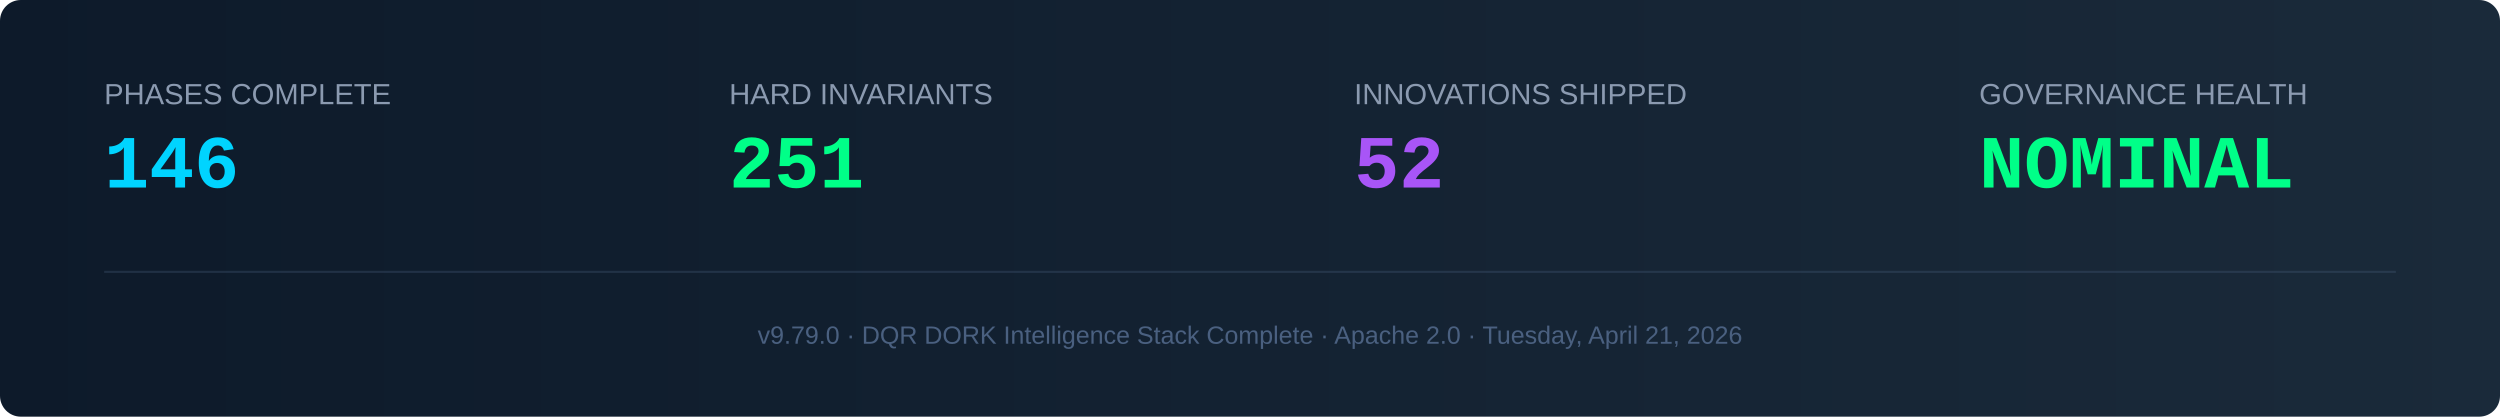
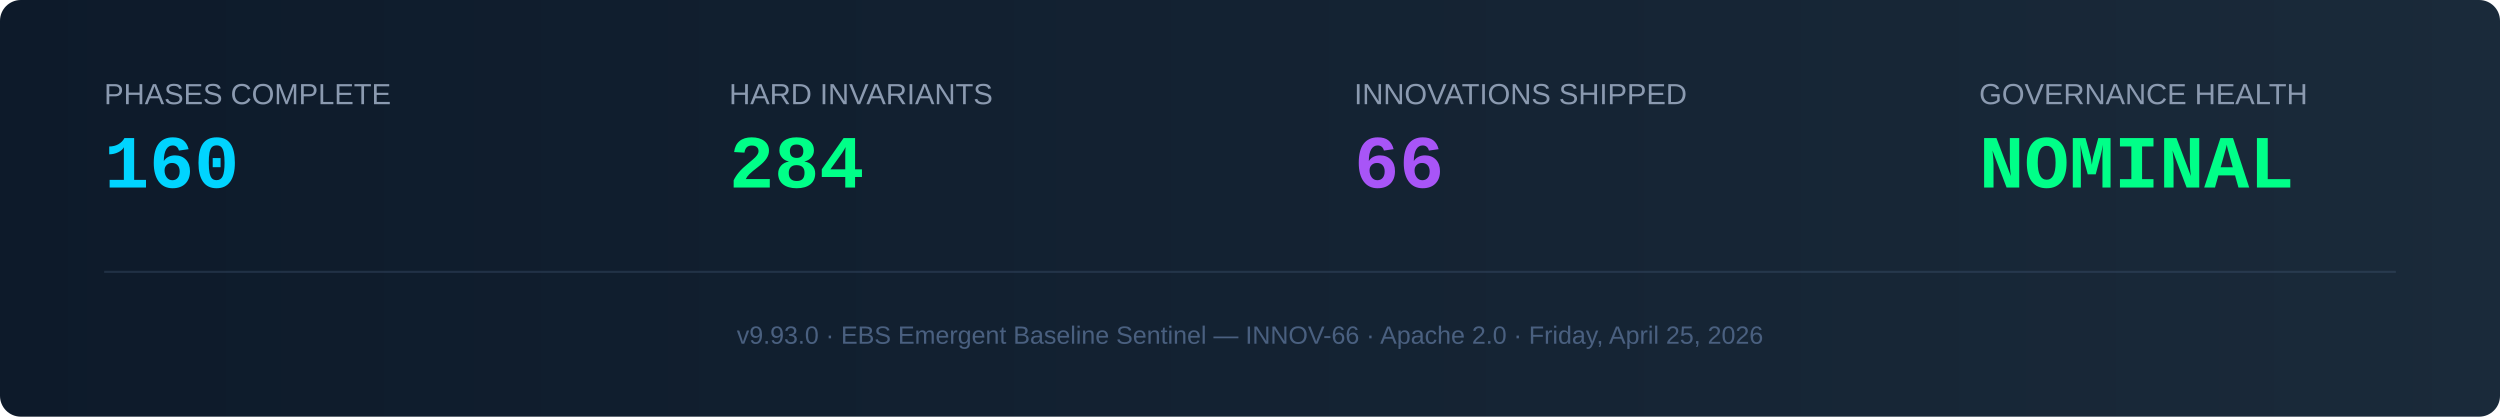
<svg xmlns="http://www.w3.org/2000/svg" style="max-width:100%;height:auto" width="1200" height="200" viewBox="0 0 1200 200">
  <defs>
    <linearGradient id="stat_grad" x1="0%" y1="0%" x2="100%" y2="0%">
      <stop offset="0%" style="stop-color:#0d1a2a" />
      <stop offset="100%" style="stop-color:#1a2a3a" />
    </linearGradient>
  </defs>
  <rect width="1200" height="200" fill="url(#stat_grad)" rx="10" />
  <g transform="translate(50, 50)">
    <text font-family="Arial, sans-serif" font-size="14" fill="#8b9ab0">PHASES COMPLETE</text>
-     <text y="40" font-family="'Courier New', monospace" font-size="36" font-weight="bold" fill="#00d4ff">146</text>
+     <text y="40" font-family="'Courier New', monospace" font-size="36" font-weight="bold" fill="#00d4ff">160</text>
  </g>
  <g transform="translate(350, 50)">
    <text font-family="Arial, sans-serif" font-size="14" fill="#8b9ab0">HARD INVARIANTS</text>
-     <text y="40" font-family="'Courier New', monospace" font-size="36" font-weight="bold" fill="#00ff88">251</text>
+     <text y="40" font-family="'Courier New', monospace" font-size="36" font-weight="bold" fill="#00ff88">284</text>
  </g>
  <g transform="translate(650, 50)">
    <text font-family="Arial, sans-serif" font-size="14" fill="#8b9ab0">INNOVATIONS SHIPPED</text>
-     <text y="40" font-family="'Courier New', monospace" font-size="36" font-weight="bold" fill="#a855f7">52</text>
+     <text y="40" font-family="'Courier New', monospace" font-size="36" font-weight="bold" fill="#a855f7">66</text>
  </g>
  <g transform="translate(950, 50)">
    <text font-family="Arial, sans-serif" font-size="14" fill="#8b9ab0">GOVERNANCE HEALTH</text>
    <text y="40" font-family="'Courier New', monospace" font-size="36" font-weight="bold" fill="#00ff88">NOMINAL</text>
  </g>
  <rect x="50" y="130" width="1100" height="1" fill="#4a6080" opacity="0.3" />
-   <text x="600" y="165" font-family="Arial, sans-serif" font-size="12" fill="#4a6080" text-anchor="middle">v9.79.0 · DQR DORK Intelligence Stack Complete · Apache 2.0 · Tuesday, April 21, 2026</text>
+   <text x="600" y="165" font-family="Arial, sans-serif" font-size="12" fill="#4a6080" text-anchor="middle">v9.93.0 · EBS Emergent Baseline Sentinel — INNOV-66 · Apache 2.0 · Friday, April 25, 2026</text>
</svg>
